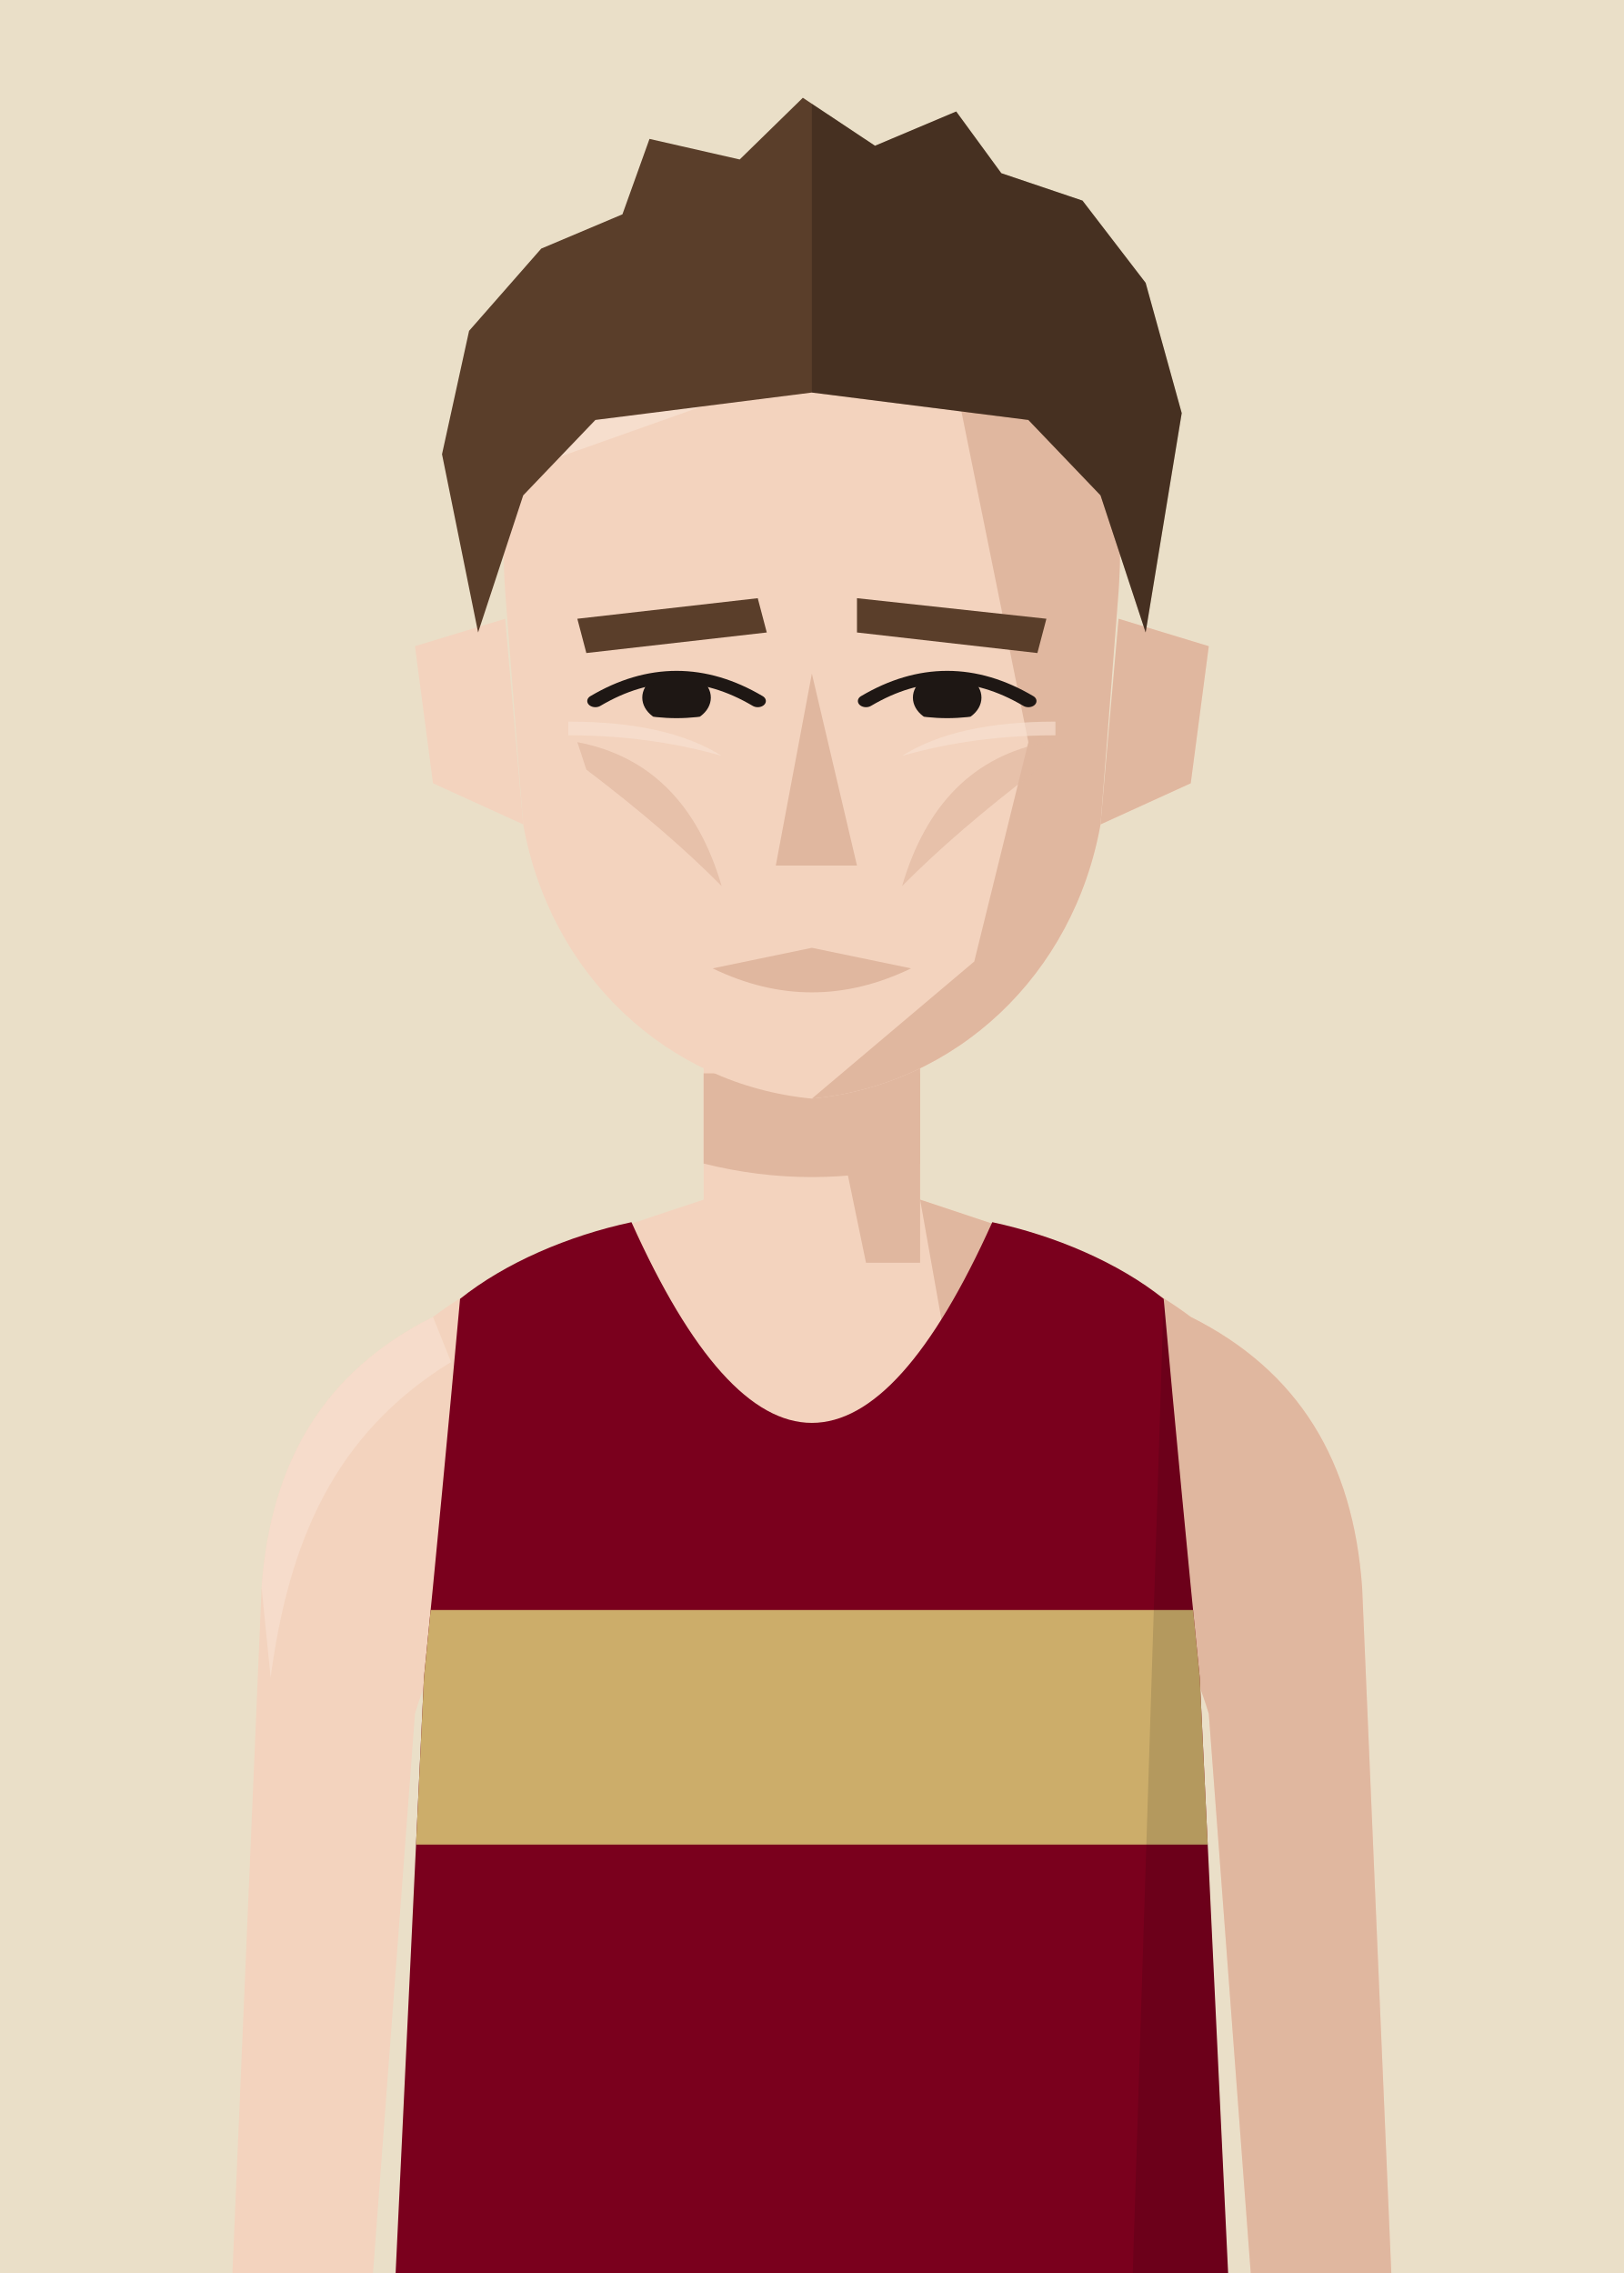
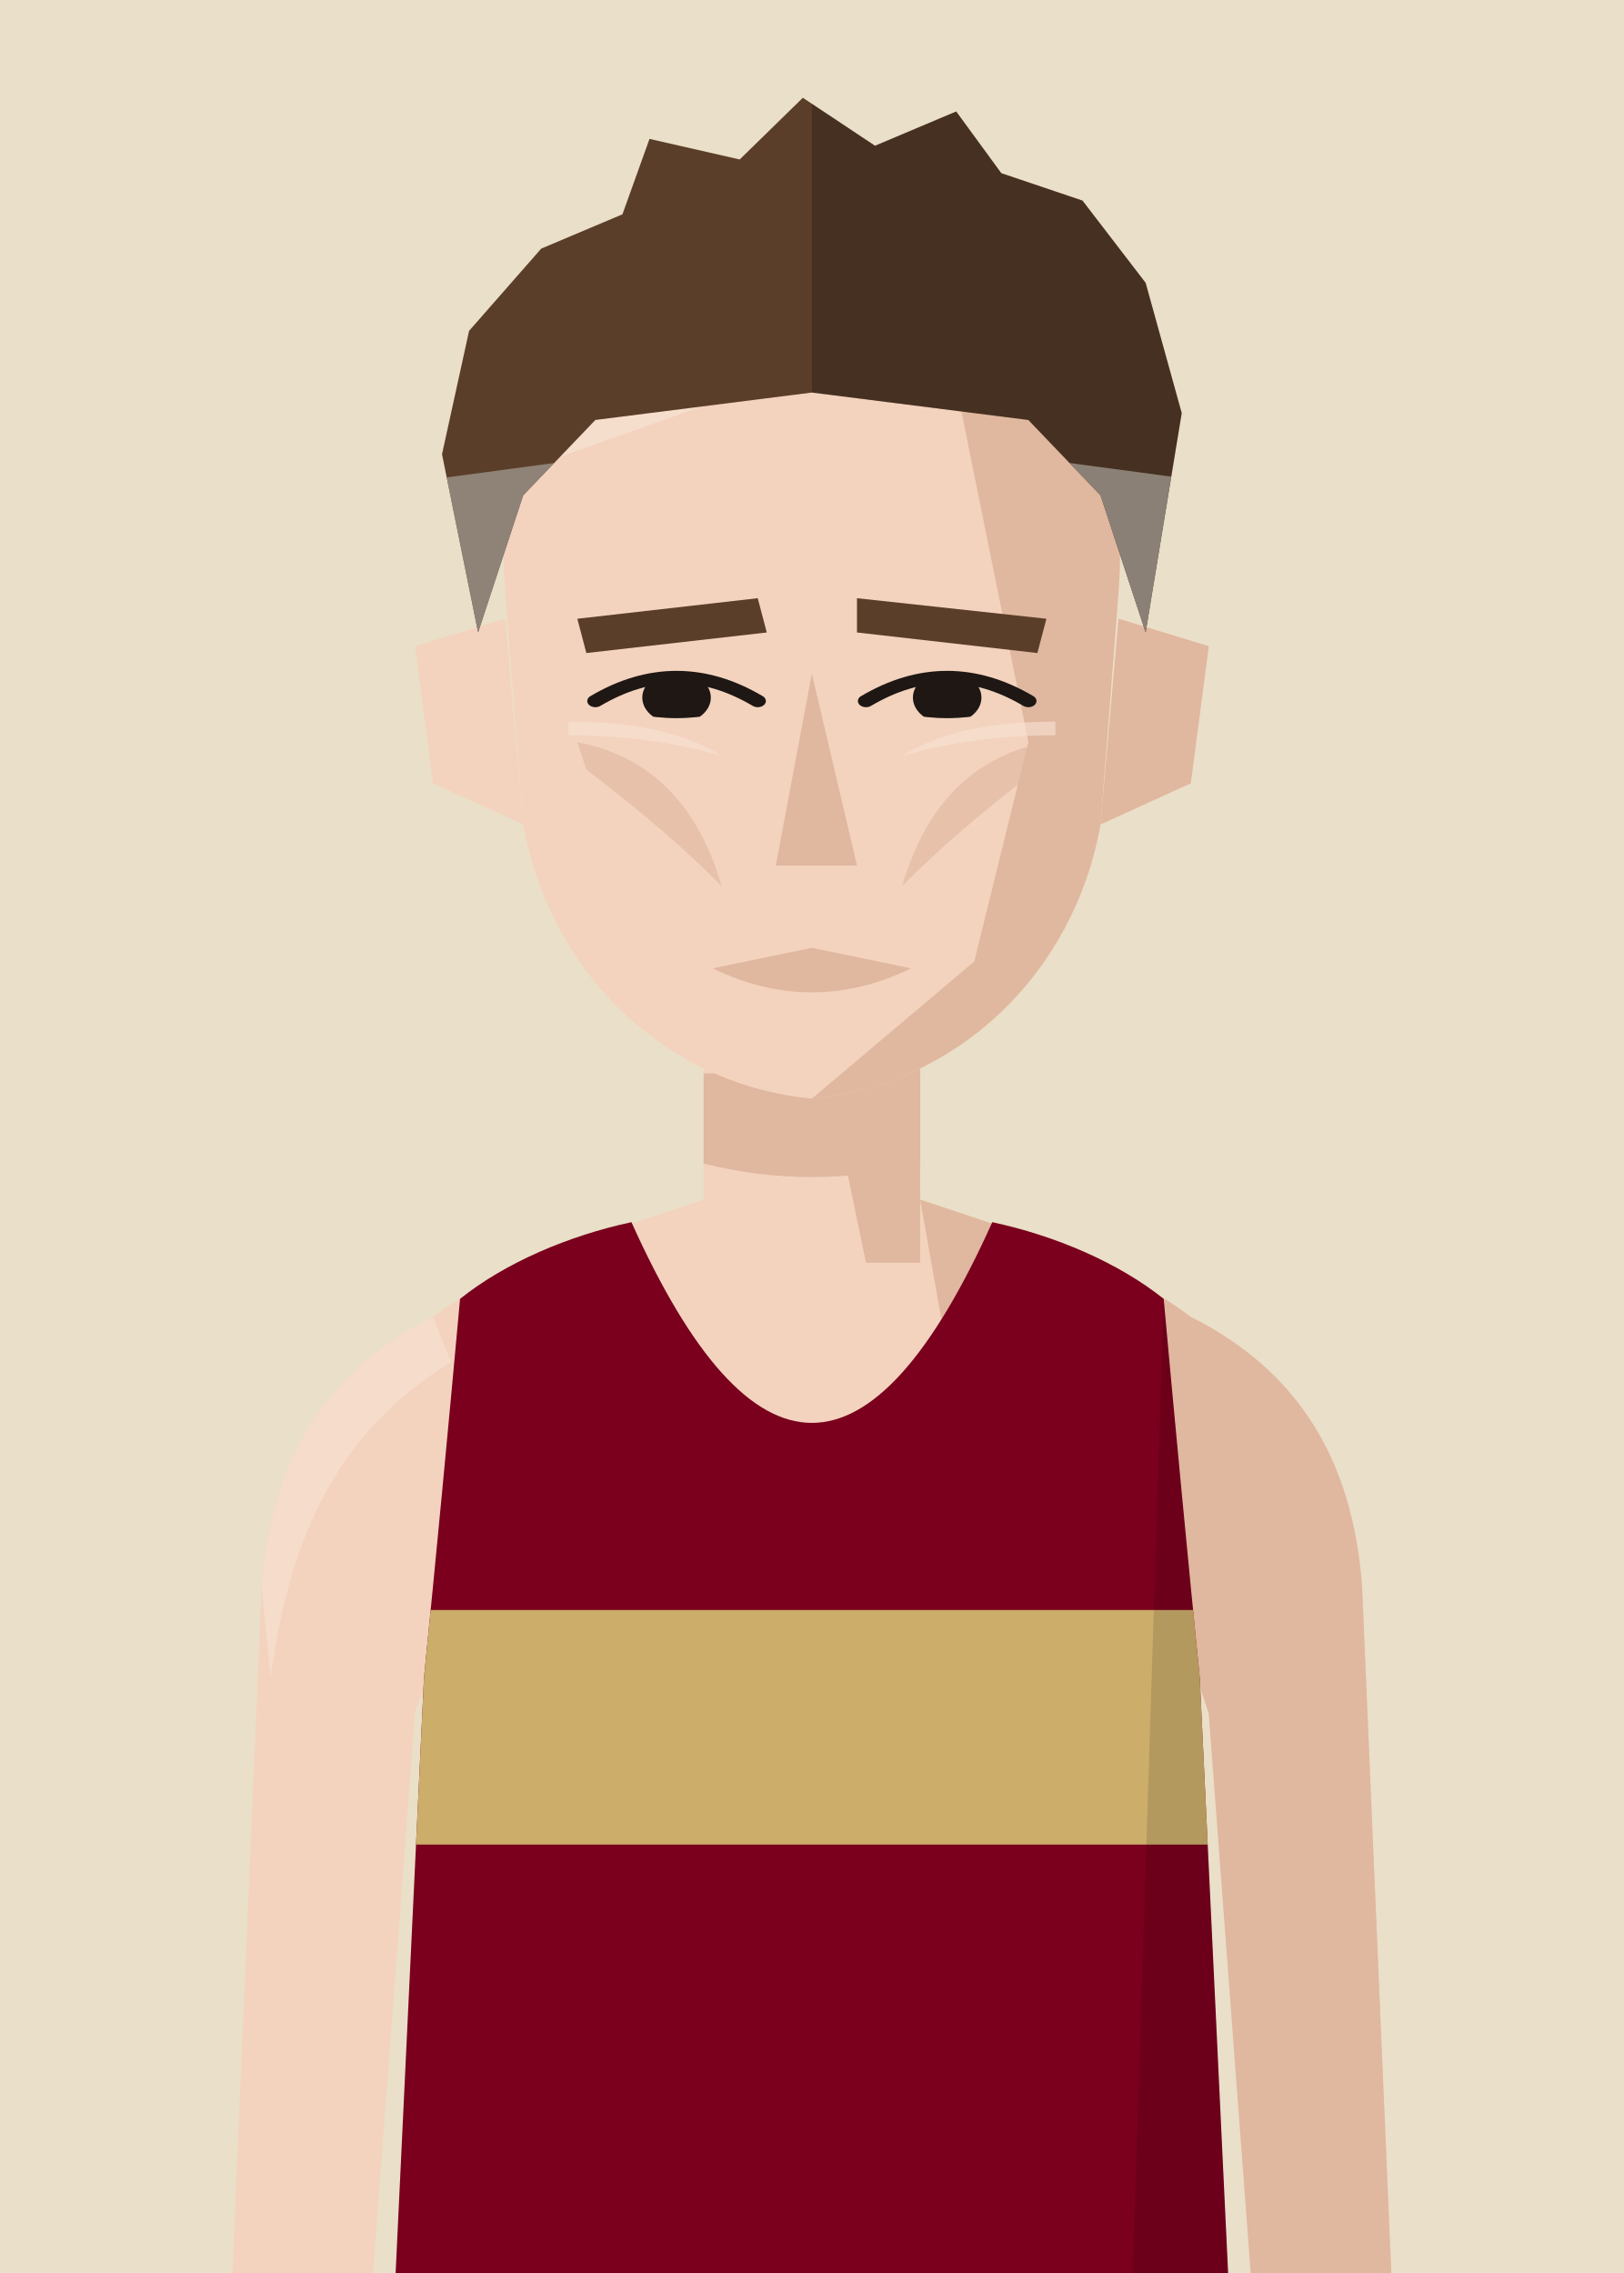
<svg xmlns="http://www.w3.org/2000/svg" viewBox="10 20 180 252">
  <defs>
    <clipPath id="vf">
      <path d="M53,330 L57,246 Q59,226 61,204 C66,200 73,197 80,195.5 Q100,240 120,195.5 C127,197 134,200 139,204 Q141,226 143,246 L147,330 Z" />
    </clipPath>
    <clipPath id="hf">
      <path d="M66,96 C64,58 80,40 100,40 C120,40 136,58 134,96 L132,130 C129,152 116,168 100,170 C84,168 71,152 68,130 Z" />
    </clipPath>
    <clipPath id="rf">
      <rect x="100" y="0" width="100" height="300" />
    </clipPath>
    <clipPath id="ef">
      <path d="M76,112 Q85,105 94,112 Q85,117 76,112 Z" />
      <path d="M106,112 Q115,105 124,112 Q115,117 106,112 Z" />
    </clipPath>
    <clipPath id="cf">
      <rect x="0" y="92" width="200" height="300" />
    </clipPath>
  </defs>
  <rect width="200" height="280" fill="#EADFC8" />
  <g transform="translate(0,-40)">
    <rect x="88" y="171" width="24" height="37" fill="#F3D3BE" />
    <path d="M88,193 C76,197 66,200 58,206 C46,212 40,222 39,236 L35,330 L50,330 L56,250 Q59,240 64,238 L136,238 Q141,240 144,250 L150,330 L165,330 L161,236 C160,222 154,212 142,206 C134,200 124,197 112,193" fill="#F3D3BE" />
    <g fill="#E0B79F">
      <path d="M112,193 C124,197 134,200 142,206 C154,212 160,222 161,236 L165,330 L150,330 L144,250 Q141,240 136,238 L120,238 Z" />
      <path d="M58,206 C46,212 40,222 39,236 L40,246 C42,231 47,219 60,211 Z" fill="#F8E2D3" opacity=".6" />
      <polygon points="100,171 112,171 112,200 106,200" />
      <path d="M88,179 L112,179 L112,189 Q100,192 88,189 Z" />
    </g>
    <g transform="translate(0,83) scale(1,0.76) translate(0,-40)">
      <g fill="#F3D3BE">
        <path d="M66,100 L56,104 L58,124 L68,130 Z" />
        <path d="M134,100 L144,104 L142,124 L132,130 Z" />
        <path d="M66,96 C64,58 80,40 100,40 C120,40 136,58 134,96 L132,130 C129,152 116,168 100,170 C84,168 71,152 68,130 Z" />
      </g>
      <path d="M134,100 L144,104 L142,124 L132,130 Z" fill="#E0B79F" />
      <g clip-path="url(#hf)">
        <polygon points="112,40 140,40 140,180 100,180 100,170 118,150 124,118 120,92" fill="#E0B79F" />
        <polygon points="60,40 100,40 90,68 60,82" fill="#F8E2D3" opacity=".7" />
      </g>
      <g fill="#5A3E2A">
        <polygon points="74,100 94,97 95,102 75,105" />
        <polygon points="105,97 126,100 125,105 105,102" />
      </g>
      <g clip-path="url(#ef)" fill="#1E1714">
        <circle cx="85" cy="111.5" r="3.8" />
        <circle cx="115" cy="111.5" r="3.8" />
      </g>
      <g fill="none" stroke="#1E1714" stroke-width="1.8" stroke-linecap="round">
        <path d="M76,112 Q85,105 94,112" />
        <path d="M106,112 Q115,105 124,112" />
      </g>
      <polygon points="100,108 105,136 96,136" fill="#E0B79F" />
      <path d="M89,151 L100,148 L111,151 Q100,158 89,151 Z" fill="#E0B79F" />
      <g fill="#E0B79F" opacity=".65">
        <path d="M74,118 Q86,121 90,139 Q84,131 75,122 Z" />
        <path d="M126,118 Q114,121 110,139 Q116,131 125,122 Z" />
      </g>
      <g fill="#F8E2D3" opacity=".6">
        <path d="M73,115 Q84,115 90,120 Q82,117 73,117 Z" />
        <path d="M127,115 Q116,115 110,120 Q118,117 127,117 Z" />
      </g>
      <g fill="#5A3E2A">
        <path d="M63,102 L59,76 L62,58 L70,46 L79,41 L82,30 L92,33 L99,24 L107,31 L116,26 L121,35 L130,39 L137,51 L141,70 L137,102 L132,82 L124,71 L100,67 L76,71 L68,82 Z" />
        <g clip-path="url(#rf)" fill="#000" opacity=".22">
          <path d="M63,102 L59,76 L62,58 L70,46 L79,41 L82,30 L92,33 L99,24 L107,31 L116,26 L121,35 L130,39 L137,51 L141,70 L137,102 L132,82 L124,71 L100,67 L76,71 L68,82 Z" />
        </g>
      </g>
+       <clipPath id="htf">
+         <path d="M63,102 L59,76 L62,58 L70,46 L79,41 L82,30 L92,33 L99,24 L107,31 L116,26 L121,35 L130,39 L137,51 L141,70 L137,102 L132,82 L124,71 L100,67 L76,71 L68,82 Z" />
+       </clipPath>
+       <g clip-path="url(#htf)" fill="#9C948A" opacity=".8">
+         <path d="M56,80 L73,77 L72,106 L56,106 Z" />
+         <path d="M144,80 L127,77 L128,106 L144,106 Z" />
+       </g>
    </g>
    <g clip-path="url(#vf)">
      <path d="M53,330 L57,246 Q59,226 61,204 C66,200 73,197 80,195.5 Q100,240 120,195.5 C127,197 134,200 139,204 Q141,226 143,246 L147,330 Z" fill="#7A001D" />
      <g transform="matrix(6.2857 0 0 6.5 37.14 193)">
        <rect x="0" y="7" width="20" height="4" fill="#CCAD6A" />
      </g>
      <path d="M139,204 Q141,226 143,246 L147,330 L135,330 Z" fill="#000" opacity="0.12" />
    </g>
  </g>
</svg>
